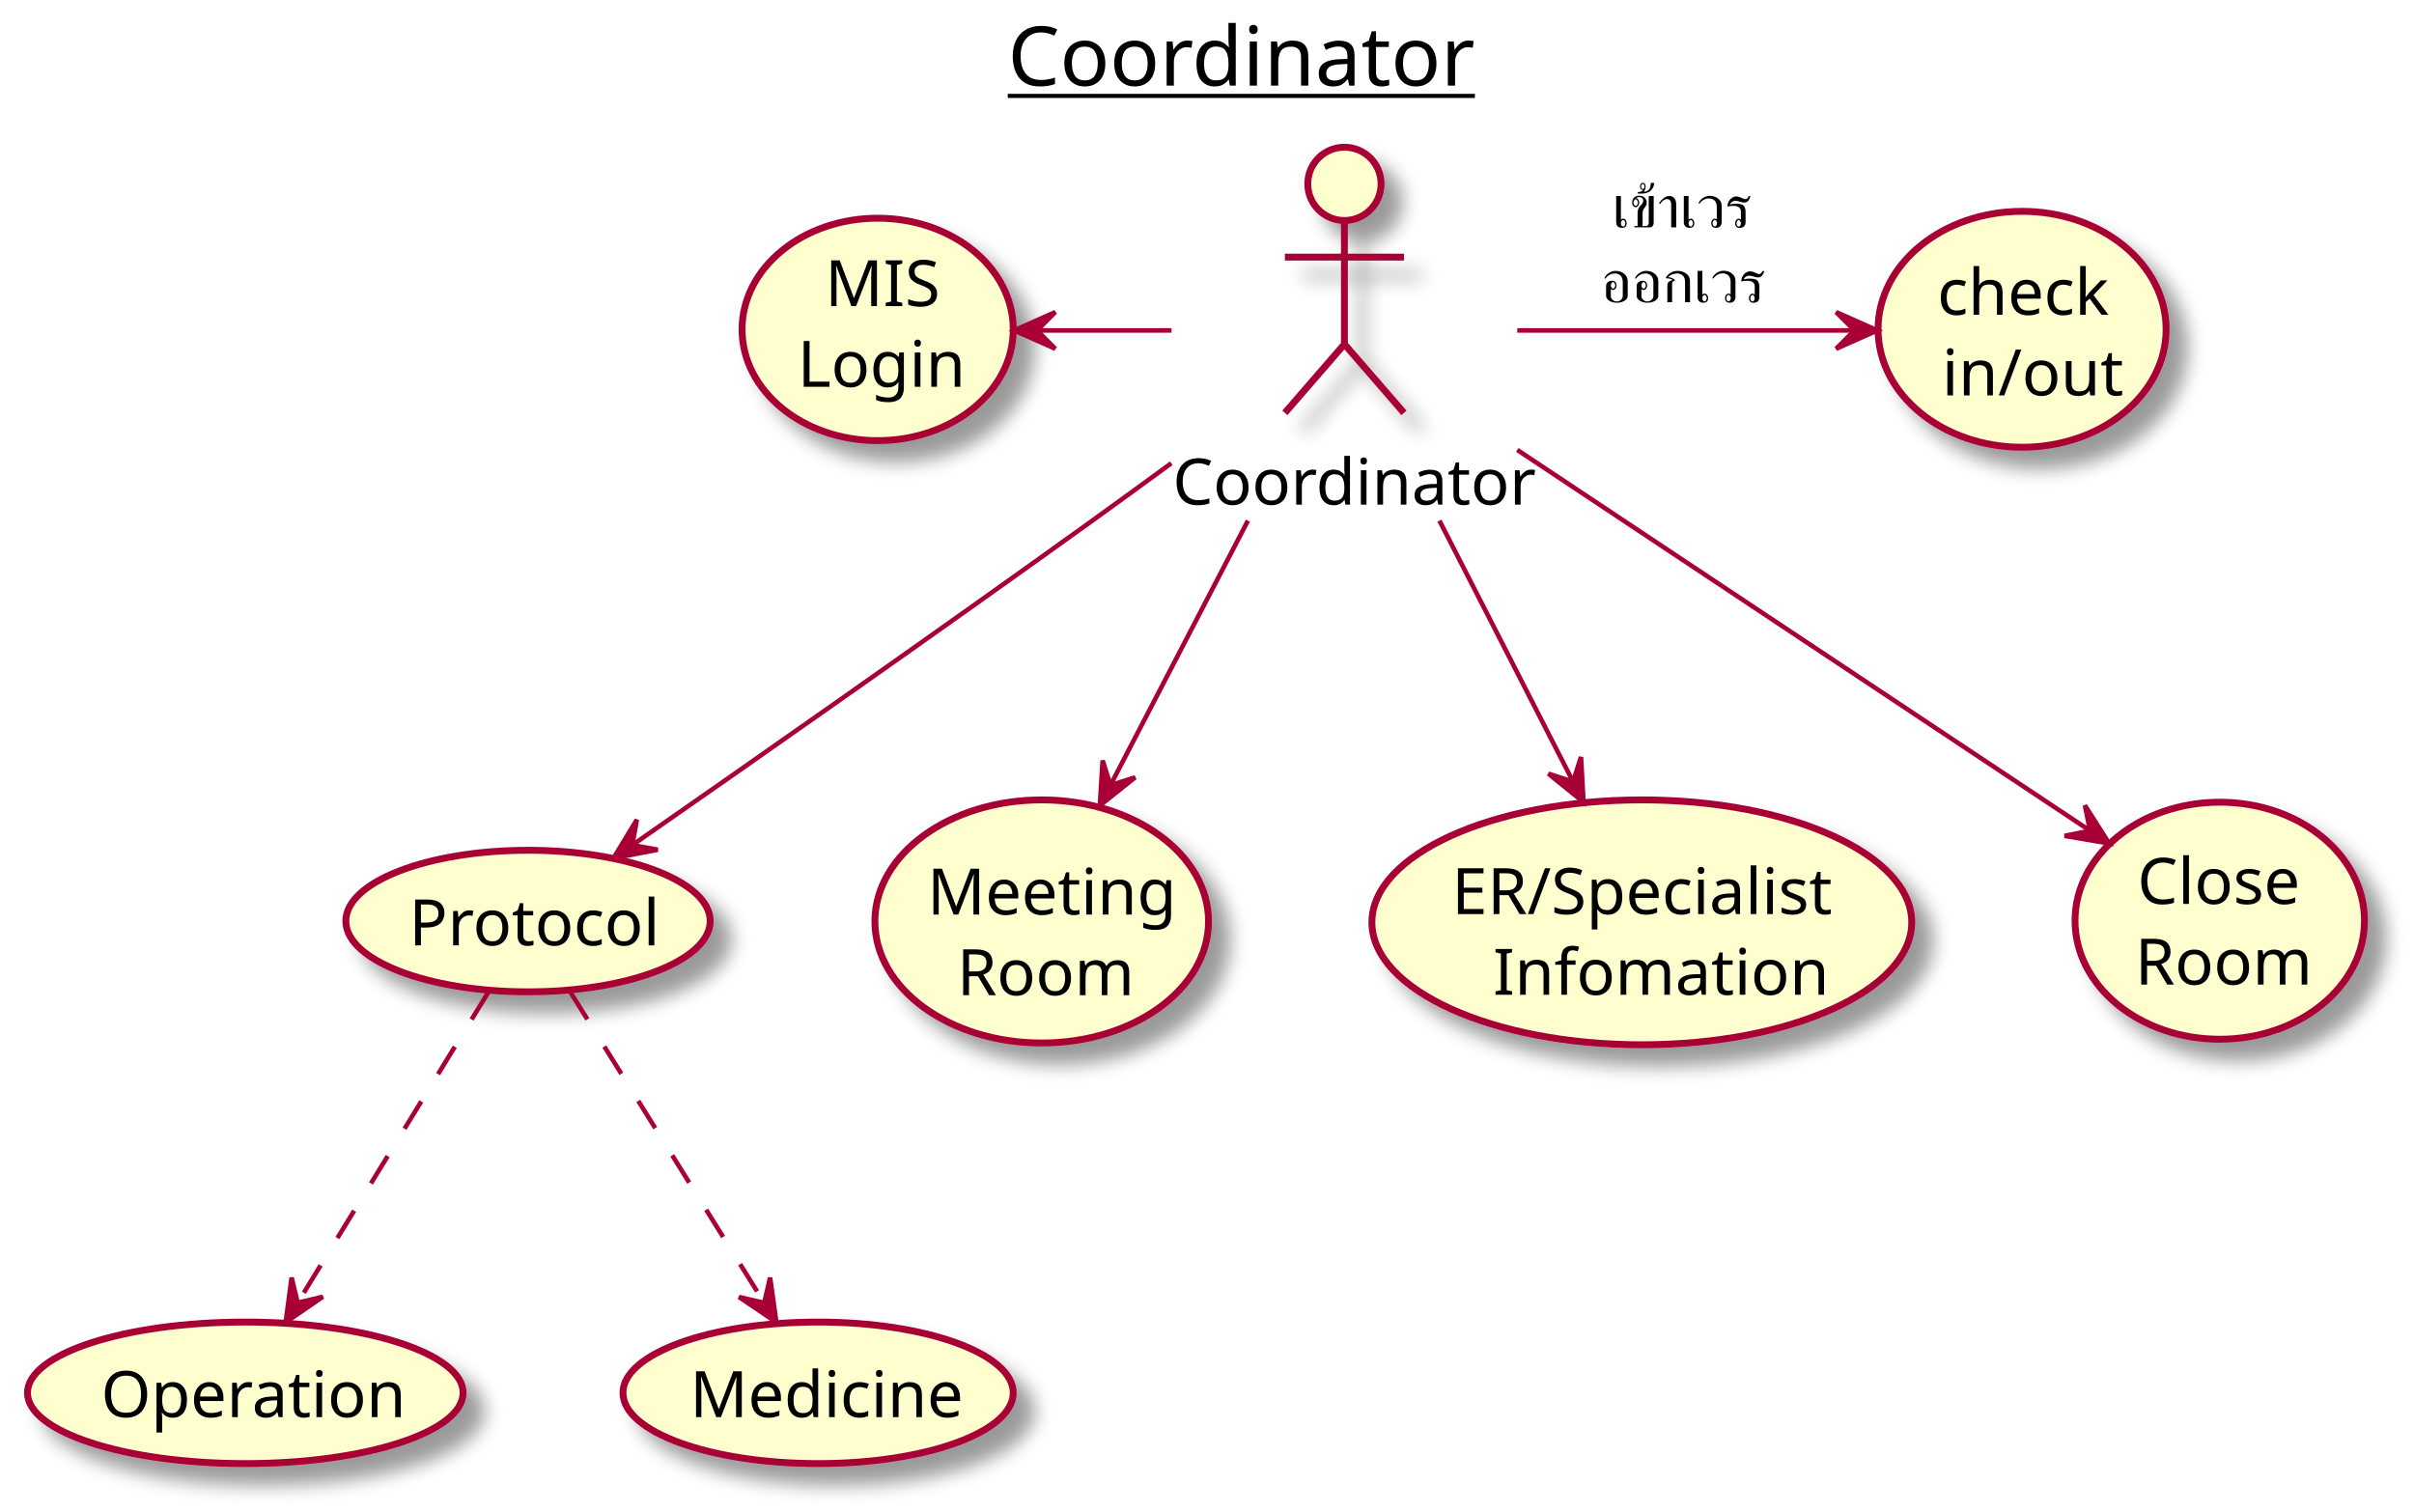
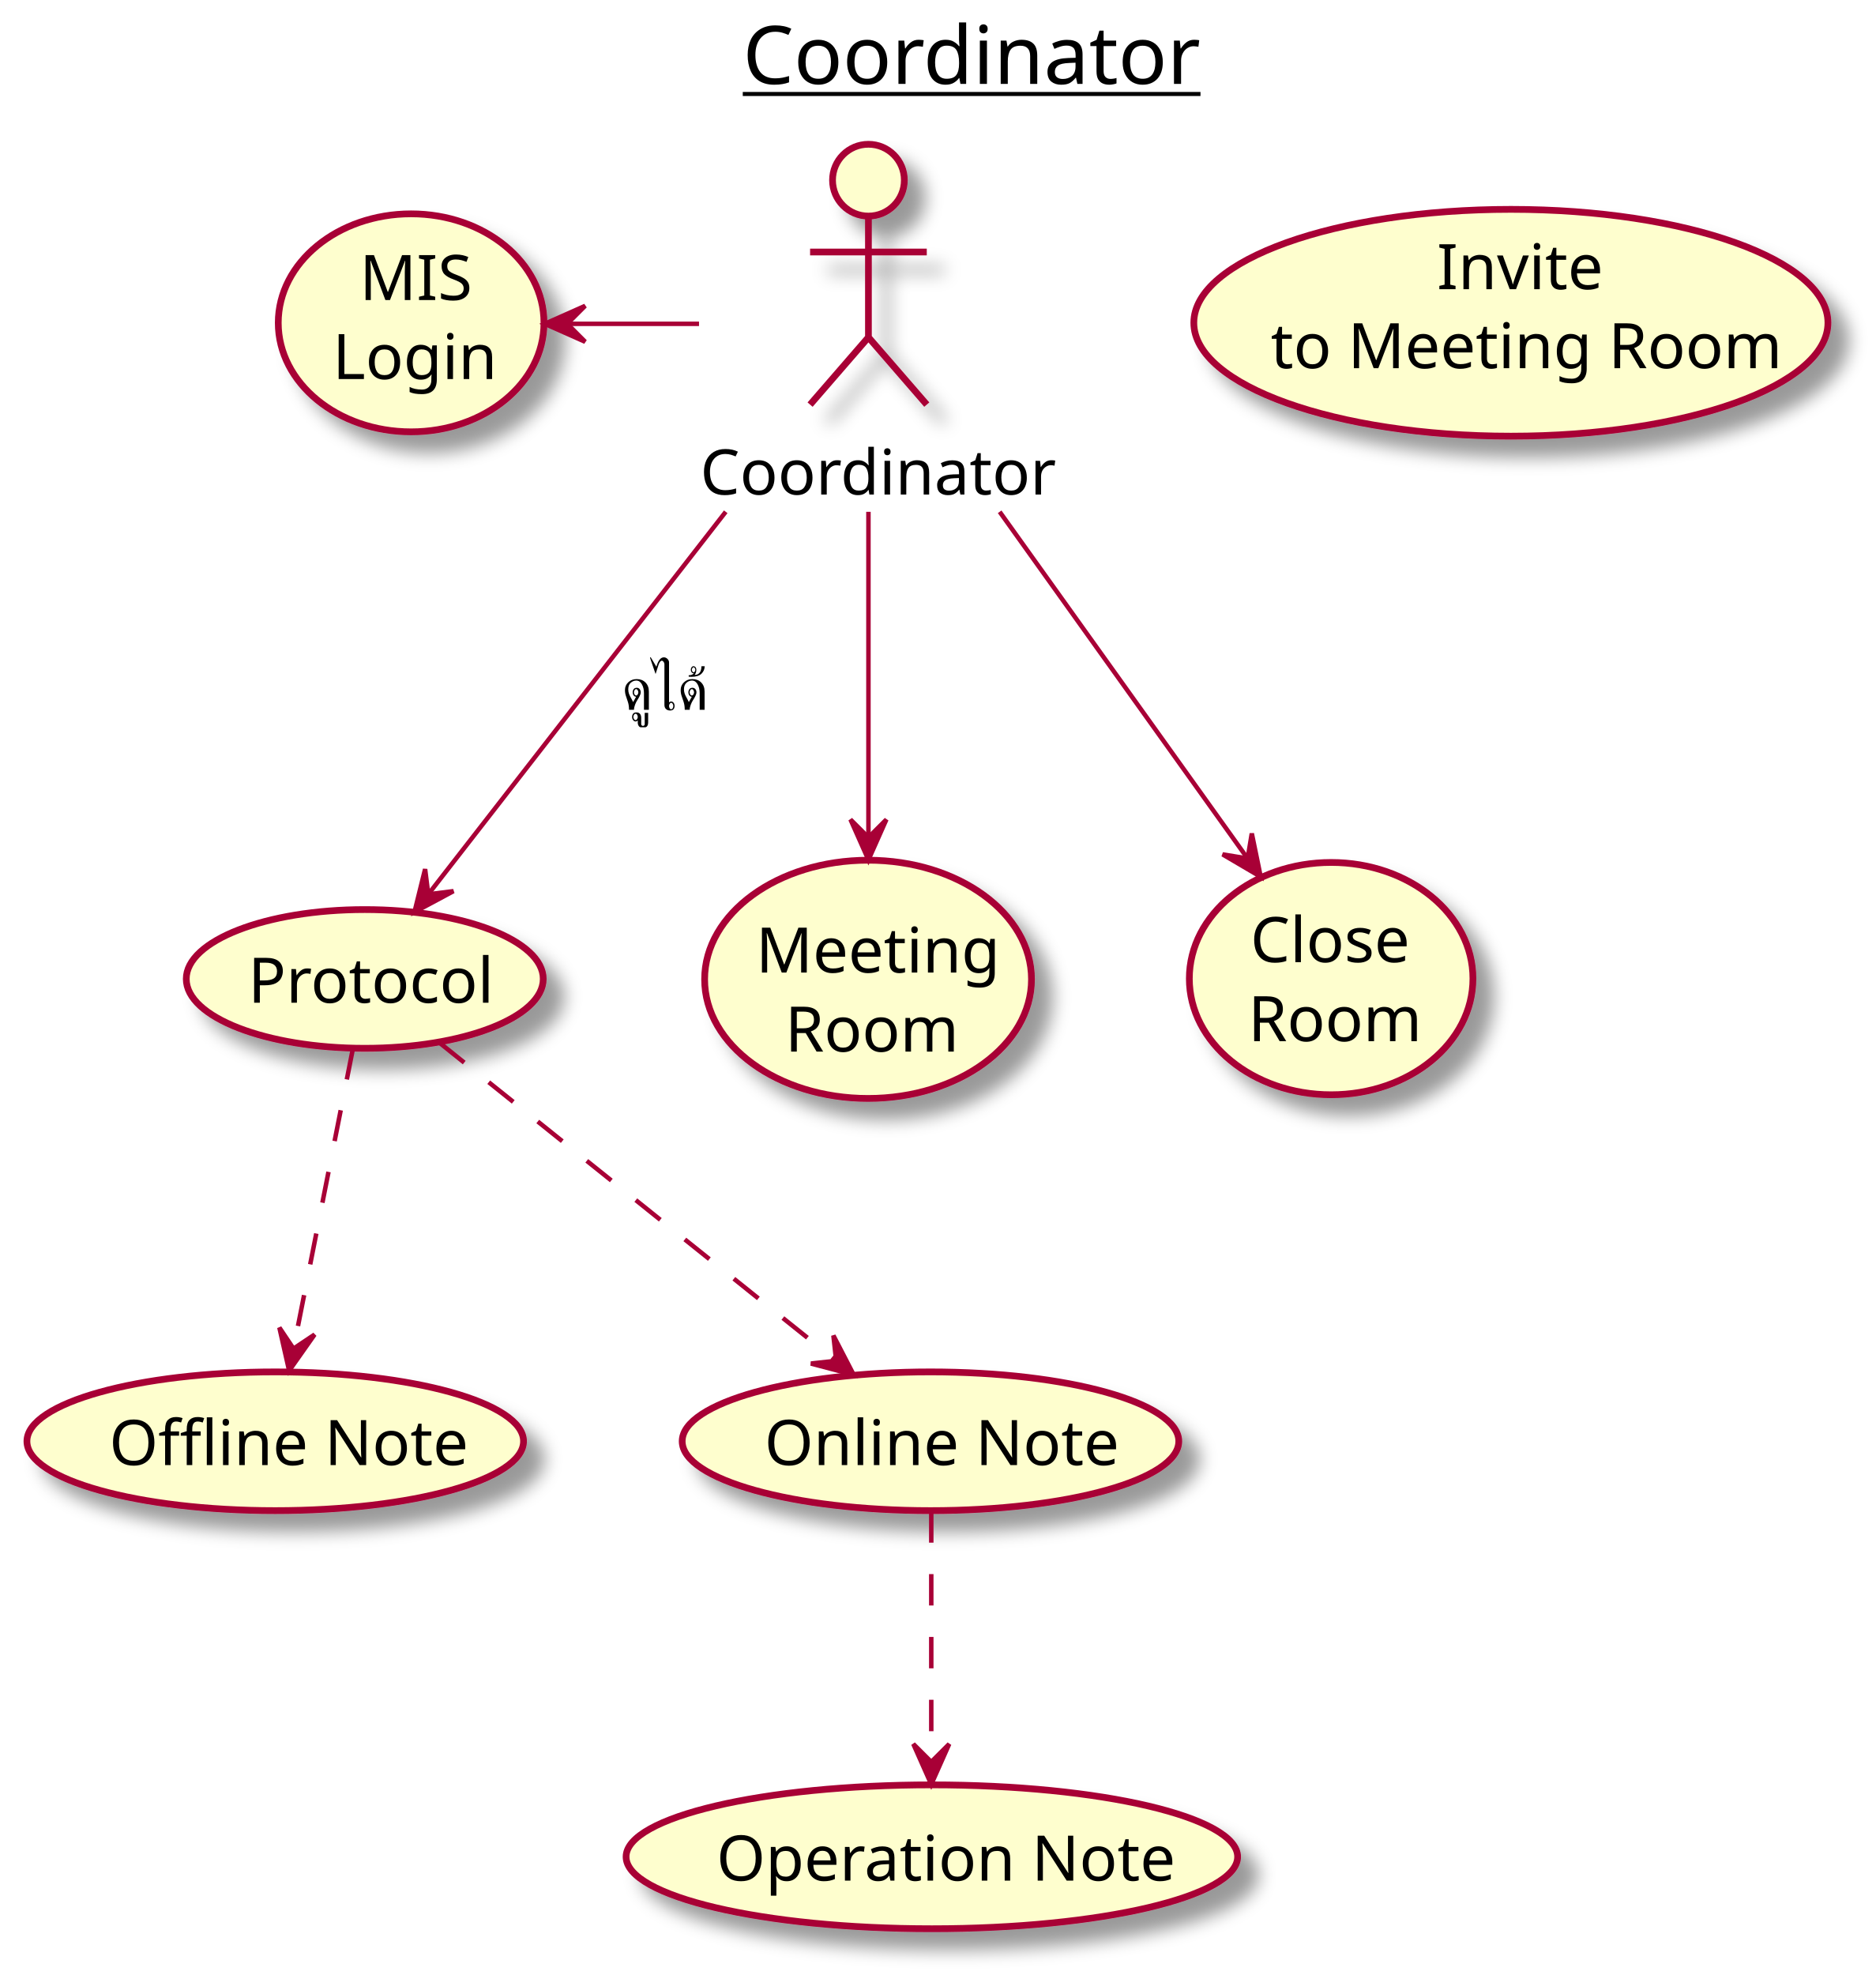
- <svg xmlns="http://www.w3.org/2000/svg" contentScriptType="application/ecmascript" contentStyleType="text/css" height="330px" preserveAspectRatio="none" style="width:527px;height:330px;" version="1.1" viewBox="0 0 527 330" width="527px" zoomAndPan="magnify">
+ <svg xmlns="http://www.w3.org/2000/svg" contentScriptType="application/ecmascript" contentStyleType="text/css" height="440px" preserveAspectRatio="none" style="width:418px;height:440px;" version="1.1" viewBox="0 0 418 440" width="418px" zoomAndPan="magnify">
  <defs>
-     <filter height="300%" id="fhh7p3mp7t22" width="300%" x="-1" y="-1">
+     <filter height="300%" id="f1xvgprq7nlhsl" width="300%" x="-1" y="-1">
      <feGaussianBlur result="blurOut" stdDeviation="2.0" />
      <feColorMatrix in="blurOut" result="blurOut2" type="matrix" values="0 0 0 0 0 0 0 0 0 0 0 0 0 0 0 0 0 0 .4 0" />
      <feOffset dx="4.0" dy="4.0" in="blurOut2" result="blurOut3" />
      <feBlend in="SourceGraphic" in2="blurOut3" mode="normal" />
    </filter>
  </defs>
  <g>
-     <text fill="#000000" font-family="sans-serif" font-size="18" lengthAdjust="spacingAndGlyphs" text-decoration="underline" textLength="94" x="220" y="18.686">Coordinator</text>
-     <ellipse cx="293.5" cy="40.141" fill="#FEFECE" filter="url(#fhh7p3mp7t22)" rx="8" ry="8" style="stroke: #A80036; stroke-width: 1.5;" />
-     <path d="M293.5,48.141 L293.5,75.141 M280.5,56.141 L306.5,56.141 M293.5,75.141 L280.5,90.141 M293.5,75.141 L306.5,90.141 " fill="none" filter="url(#fhh7p3mp7t22)" style="stroke: #A80036; stroke-width: 1.5;" />
-     <text fill="#000000" font-family="sans-serif" font-size="14" lengthAdjust="spacingAndGlyphs" textLength="75" x="256" y="110.174">Coordinator</text>
-     <ellipse cx="115.27" cy="201.092" fill="#FEFECE" filter="url(#fhh7p3mp7t22)" rx="39.77" ry="15.452" style="stroke: #A80036; stroke-width: 1.5;" />
-     <text fill="#000000" font-family="sans-serif" font-size="14" lengthAdjust="spacingAndGlyphs" textLength="52" x="89.27" y="206.397">Protocol</text>
-     <ellipse cx="53.548" cy="304.092" fill="#FEFECE" filter="url(#fhh7p3mp7t22)" rx="47.548" ry="15.452" style="stroke: #A80036; stroke-width: 1.5;" />
-     <text fill="#000000" font-family="sans-serif" font-size="14" lengthAdjust="spacingAndGlyphs" textLength="63" x="22.048" y="309.397">Operation</text>
-     <ellipse cx="178.598" cy="304.092" fill="#FEFECE" filter="url(#fhh7p3mp7t22)" rx="42.598" ry="15.452" style="stroke: #A80036; stroke-width: 1.5;" />
-     <text fill="#000000" font-family="sans-serif" font-size="14" lengthAdjust="spacingAndGlyphs" textLength="56" x="150.598" y="309.397">Medicine</text>
-     <ellipse cx="191.602" cy="71.922" fill="#FEFECE" filter="url(#fhh7p3mp7t22)" rx="29.602" ry="24.282" style="stroke: #A80036; stroke-width: 1.5;" />
-     <text fill="#000000" font-family="sans-serif" font-size="14" lengthAdjust="spacingAndGlyphs" textLength="23" x="180.102" y="66.841">MIS</text>
-     <text fill="#000000" font-family="sans-serif" font-size="14" lengthAdjust="spacingAndGlyphs" textLength="35" x="174.102" y="84.451">Login</text>
-     <ellipse cx="441.442" cy="71.894" fill="#FEFECE" filter="url(#fhh7p3mp7t22)" rx="31.442" ry="25.753" style="stroke: #A80036; stroke-width: 1.5;" />
-     <text fill="#000000" font-family="sans-serif" font-size="14" lengthAdjust="spacingAndGlyphs" textLength="37" x="422.942" y="68.721">check</text>
-     <text fill="#000000" font-family="sans-serif" font-size="14" lengthAdjust="spacingAndGlyphs" textLength="35" x="423.942" y="86.331">in/out</text>
-     <ellipse cx="227.416" cy="201.178" fill="#FEFECE" filter="url(#fhh7p3mp7t22)" rx="36.416" ry="26.537" style="stroke: #A80036; stroke-width: 1.5;" />
-     <text fill="#000000" font-family="sans-serif" font-size="14" lengthAdjust="spacingAndGlyphs" textLength="50" x="202.416" y="199.669">Meeting</text>
-     <text fill="#000000" font-family="sans-serif" font-size="14" lengthAdjust="spacingAndGlyphs" textLength="37" x="208.916" y="217.279">Room</text>
-     <ellipse cx="358.425" cy="201.371" fill="#FEFECE" filter="url(#fhh7p3mp7t22)" rx="58.925" ry="26.73" style="stroke: #A80036; stroke-width: 1.5;" />
-     <text fill="#000000" font-family="sans-serif" font-size="14" lengthAdjust="spacingAndGlyphs" textLength="83" x="316.925" y="199.573">ER/Specialist</text>
-     <text fill="#000000" font-family="sans-serif" font-size="14" lengthAdjust="spacingAndGlyphs" textLength="65" x="325.925" y="217.183">Infomation</text>
-     <ellipse cx="484.595" cy="201.017" fill="#FEFECE" filter="url(#fhh7p3mp7t22)" rx="31.595" ry="25.876" style="stroke: #A80036; stroke-width: 1.5;" />
-     <text fill="#000000" font-family="sans-serif" font-size="14" lengthAdjust="spacingAndGlyphs" textLength="36" x="466.595" y="197.351">Close</text>
-     <text fill="#000000" font-family="sans-serif" font-size="14" lengthAdjust="spacingAndGlyphs" textLength="37" x="466.095" y="214.96">Room</text>
-     <path d="M106.617,216.612 C95.751,234.311 77.322,264.333 65.282,283.948 " fill="none" id="Protocol-&gt;Ops" style="stroke: #A80036; stroke-width: 1.0; stroke-dasharray: 7.0,7.0;" />
-     <polygon fill="#A80036" points="62.367,288.697,70.484,283.119,64.982,284.435,63.666,278.934,62.367,288.697" style="stroke: #A80036; stroke-width: 1.0;" />
-     <path d="M124.526,216.612 C135.661,234.462 154.611,264.843 166.838,284.444 " fill="none" id="Protocol-&gt;Med" style="stroke: #A80036; stroke-width: 1.0; stroke-dasharray: 7.0,7.0;" />
-     <polygon fill="#A80036" points="169.49,288.697,168.121,278.943,166.844,284.454,161.333,283.177,169.49,288.697" style="stroke: #A80036; stroke-width: 1.0;" />
-     <path d="M331.23,72.141 C353.747,72.141 382.216,72.141 404.587,72.141 " fill="none" id="Coordinator-&gt;checkIn" style="stroke: #A80036; stroke-width: 1.0;" />
-     <polygon fill="#A80036" points="409.844,72.141,400.844,68.141,404.844,72.141,400.844,76.141,409.844,72.141" style="stroke: #A80036; stroke-width: 1.0;" />
-     <text fill="#000000" font-family="sans-serif" font-size="13" lengthAdjust="spacingAndGlyphs" textLength="37" x="352" y="49.636">เข้าเวร</text>
-     <text fill="#000000" font-family="sans-serif" font-size="13" lengthAdjust="spacingAndGlyphs" textLength="42" x="349.5" y="65.987">ออกเวร</text>
-     <path d="M226.484,72.141 C236.24,72.141 245.996,72.141 255.751,72.141 " fill="none" id="MISLogin&lt;-Coordinator" style="stroke: #A80036; stroke-width: 1.0;" />
-     <polygon fill="#A80036" points="221.383,72.141,230.383,76.141,226.383,72.141,230.383,68.141,221.383,72.141" style="stroke: #A80036; stroke-width: 1.0;" />
-     <path d="M272.436,113.674 C262.711,132.386 251.389,154.173 242.542,171.196 " fill="none" id="Coordinator-&gt;MeetingRoom" style="stroke: #A80036; stroke-width: 1.0;" />
-     <polygon fill="#A80036" points="240.116,175.864,247.815,169.722,242.422,171.427,240.716,166.033,240.116,175.864" style="stroke: #A80036; stroke-width: 1.0;" />
-     <path d="M314.245,113.674 C323.686,132.12 334.657,153.555 343.313,170.468 " fill="none" id="Coordinator-&gt;ERSpecialistInfomation" style="stroke: #A80036; stroke-width: 1.0;" />
-     <polygon fill="#A80036" points="345.69,175.113,345.15,165.279,343.412,170.662,338.029,168.924,345.69,175.113" style="stroke: #A80036; stroke-width: 1.0;" />
-     <path d="M331.235,98.232 C367.964,122.653 422.951,159.215 456.11,181.264 " fill="none" id="Coordinator-&gt;CloseRoom" style="stroke: #A80036; stroke-width: 1.0;" />
-     <polygon fill="#A80036" points="460.441,184.144,455.161,175.83,456.277,181.375,450.732,182.492,460.441,184.144" style="stroke: #A80036; stroke-width: 1.0;" />
-     <path d="M255.708,101.136 C249.958,105.348 244.082,109.624 238.5,113.641 C203.647,138.724 162.804,167.284 138.056,184.498 " fill="none" id="Coordinator-&gt;Protocol" style="stroke: #A80036; stroke-width: 1.0;" />
-     <polygon fill="#A80036" points="133.927,187.369,143.6,185.516,138.032,184.515,139.034,178.947,133.927,187.369" style="stroke: #A80036; stroke-width: 1.0;" />
+     <text fill="#000000" font-family="sans-serif" font-size="18" lengthAdjust="spacingAndGlyphs" text-decoration="underline" textLength="94" x="165.5" y="18.686">Coordinator</text>
+     <ellipse cx="193.5" cy="40.141" fill="#FEFECE" filter="url(#f1xvgprq7nlhsl)" rx="8" ry="8" style="stroke: #A80036; stroke-width: 1.5;" />
+     <path d="M193.5,48.141 L193.5,75.141 M180.5,56.141 L206.5,56.141 M193.5,75.141 L180.5,90.141 M193.5,75.141 L206.5,90.141 " fill="none" filter="url(#f1xvgprq7nlhsl)" style="stroke: #A80036; stroke-width: 1.5;" />
+     <text fill="#000000" font-family="sans-serif" font-size="14" lengthAdjust="spacingAndGlyphs" textLength="75" x="156" y="110.174">Coordinator</text>
+     <ellipse cx="81.27" cy="218.092" fill="#FEFECE" filter="url(#f1xvgprq7nlhsl)" rx="39.77" ry="15.452" style="stroke: #A80036; stroke-width: 1.5;" />
+     <text fill="#000000" font-family="sans-serif" font-size="14" lengthAdjust="spacingAndGlyphs" textLength="52" x="55.27" y="223.397">Protocol</text>
+     <ellipse cx="61.326" cy="321.092" fill="#FEFECE" filter="url(#f1xvgprq7nlhsl)" rx="55.326" ry="15.452" style="stroke: #A80036; stroke-width: 1.5;" />
+     <text fill="#000000" font-family="sans-serif" font-size="14" lengthAdjust="spacingAndGlyphs" textLength="74" x="24.326" y="326.397">Offline Note</text>
+     <ellipse cx="207.326" cy="321.092" fill="#FEFECE" filter="url(#f1xvgprq7nlhsl)" rx="55.326" ry="15.452" style="stroke: #A80036; stroke-width: 1.5;" />
+     <text fill="#000000" font-family="sans-serif" font-size="14" lengthAdjust="spacingAndGlyphs" textLength="74" x="170.326" y="326.397">Online Note</text>
+     <ellipse cx="207.631" cy="413.667" fill="#FEFECE" filter="url(#f1xvgprq7nlhsl)" rx="68.131" ry="16.026" style="stroke: #A80036; stroke-width: 1.5;" />
+     <text fill="#000000" font-family="sans-serif" font-size="14" lengthAdjust="spacingAndGlyphs" textLength="96" x="159.631" y="418.971">Operation Note</text>
+     <ellipse cx="91.602" cy="71.922" fill="#FEFECE" filter="url(#f1xvgprq7nlhsl)" rx="29.602" ry="24.282" style="stroke: #A80036; stroke-width: 1.5;" />
+     <text fill="#000000" font-family="sans-serif" font-size="14" lengthAdjust="spacingAndGlyphs" textLength="23" x="80.102" y="66.841">MIS</text>
+     <text fill="#000000" font-family="sans-serif" font-size="14" lengthAdjust="spacingAndGlyphs" textLength="35" x="74.102" y="84.451">Login</text>
+     <ellipse cx="193.416" cy="218.178" fill="#FEFECE" filter="url(#f1xvgprq7nlhsl)" rx="36.416" ry="26.537" style="stroke: #A80036; stroke-width: 1.5;" />
+     <text fill="#000000" font-family="sans-serif" font-size="14" lengthAdjust="spacingAndGlyphs" textLength="50" x="168.416" y="216.669">Meeting</text>
+     <text fill="#000000" font-family="sans-serif" font-size="14" lengthAdjust="spacingAndGlyphs" textLength="37" x="174.916" y="234.279">Room</text>
+     <ellipse cx="296.595" cy="218.017" fill="#FEFECE" filter="url(#f1xvgprq7nlhsl)" rx="31.595" ry="25.876" style="stroke: #A80036; stroke-width: 1.5;" />
+     <text fill="#000000" font-family="sans-serif" font-size="14" lengthAdjust="spacingAndGlyphs" textLength="36" x="278.595" y="214.351">Close</text>
+     <text fill="#000000" font-family="sans-serif" font-size="14" lengthAdjust="spacingAndGlyphs" textLength="37" x="278.095" y="231.96">Room</text>
+     <ellipse cx="336.646" cy="71.906" fill="#FEFECE" filter="url(#f1xvgprq7nlhsl)" rx="70.646" ry="25.265" style="stroke: #A80036; stroke-width: 1.5;" />
+     <text fill="#000000" font-family="sans-serif" font-size="14" lengthAdjust="spacingAndGlyphs" textLength="33" x="320.146" y="64.422">Invite</text>
+     <text fill="#000000" font-family="sans-serif" font-size="14" lengthAdjust="spacingAndGlyphs" textLength="107" x="283.146" y="82.032">to Meeting Room</text>
+     <path d="M78.635,233.612 C75.164,251.137 69.302,280.741 65.416,300.363 " fill="none" id="Protocol-&gt;Offline" style="stroke: #A80036; stroke-width: 1.0; stroke-dasharray: 7.0,7.0;" />
+     <polygon fill="#A80036" points="64.425,305.369,70.098,297.317,65.397,300.464,62.25,295.763,64.425,305.369" style="stroke: #A80036; stroke-width: 1.0;" />
+     <path d="M97.972,232.345 C120.547,250.441 161.131,282.972 186.054,302.95 " fill="none" id="Protocol-&gt;Online" style="stroke: #A80036; stroke-width: 1.0; stroke-dasharray: 7.0,7.0;" />
+     <polygon fill="#A80036" points="190.216,306.286,185.695,297.536,186.315,303.159,180.692,303.778,190.216,306.286" style="stroke: #A80036; stroke-width: 1.0;" />
+     <path d="M207.5,336.681 C207.5,351.805 207.5,375.595 207.5,392.518 " fill="none" id="Online-&gt;Ops" style="stroke: #A80036; stroke-width: 1.0; stroke-dasharray: 7.0,7.0;" />
+     <polygon fill="#A80036" points="207.5,397.533,211.5,388.533,207.5,392.533,203.5,388.533,207.5,397.533" style="stroke: #A80036; stroke-width: 1.0;" />
+     <path d="M126.484,72.141 C136.24,72.141 145.996,72.141 155.751,72.141 " fill="none" id="MISLogin&lt;-Coordinator" style="stroke: #A80036; stroke-width: 1.0;" />
+     <polygon fill="#A80036" points="121.383,72.141,130.383,76.141,126.383,72.141,130.383,68.141,121.383,72.141" style="stroke: #A80036; stroke-width: 1.0;" />
+     <path d="M193.5,114.02 C193.5,137.017 193.5,165.257 193.5,186.367 " fill="none" id="Coordinator-&gt;MeetingRoom" style="stroke: #A80036; stroke-width: 1.0;" />
+     <polygon fill="#A80036" points="193.5,191.573,197.5,182.573,193.5,186.573,189.5,182.573,193.5,191.573" style="stroke: #A80036; stroke-width: 1.0;" />
+     <path d="M222.74,114.02 C240.471,138.809 262.561,169.693 277.923,191.169 " fill="none" id="Coordinator-&gt;CloseRoom" style="stroke: #A80036; stroke-width: 1.0;" />
+     <polygon fill="#A80036" points="280.902,195.334,278.919,185.686,277.993,191.267,272.412,190.341,280.902,195.334" style="stroke: #A80036; stroke-width: 1.0;" />
+     <path d="M161.705,114.02 C139.878,142.084 111.976,177.957 95.493,199.15 " fill="none" id="Coordinator-&gt;Protocol" style="stroke: #A80036; stroke-width: 1.0;" />
+     <polygon fill="#A80036" points="92.353,203.186,101.037,198.537,95.423,199.239,94.722,193.626,92.353,203.186" style="stroke: #A80036; stroke-width: 1.0;" />
+     <text fill="#000000" font-family="sans-serif" font-size="13" lengthAdjust="spacingAndGlyphs" textLength="23" x="138.5" y="158.136">ดูได้</text>
  </g>
</svg>
